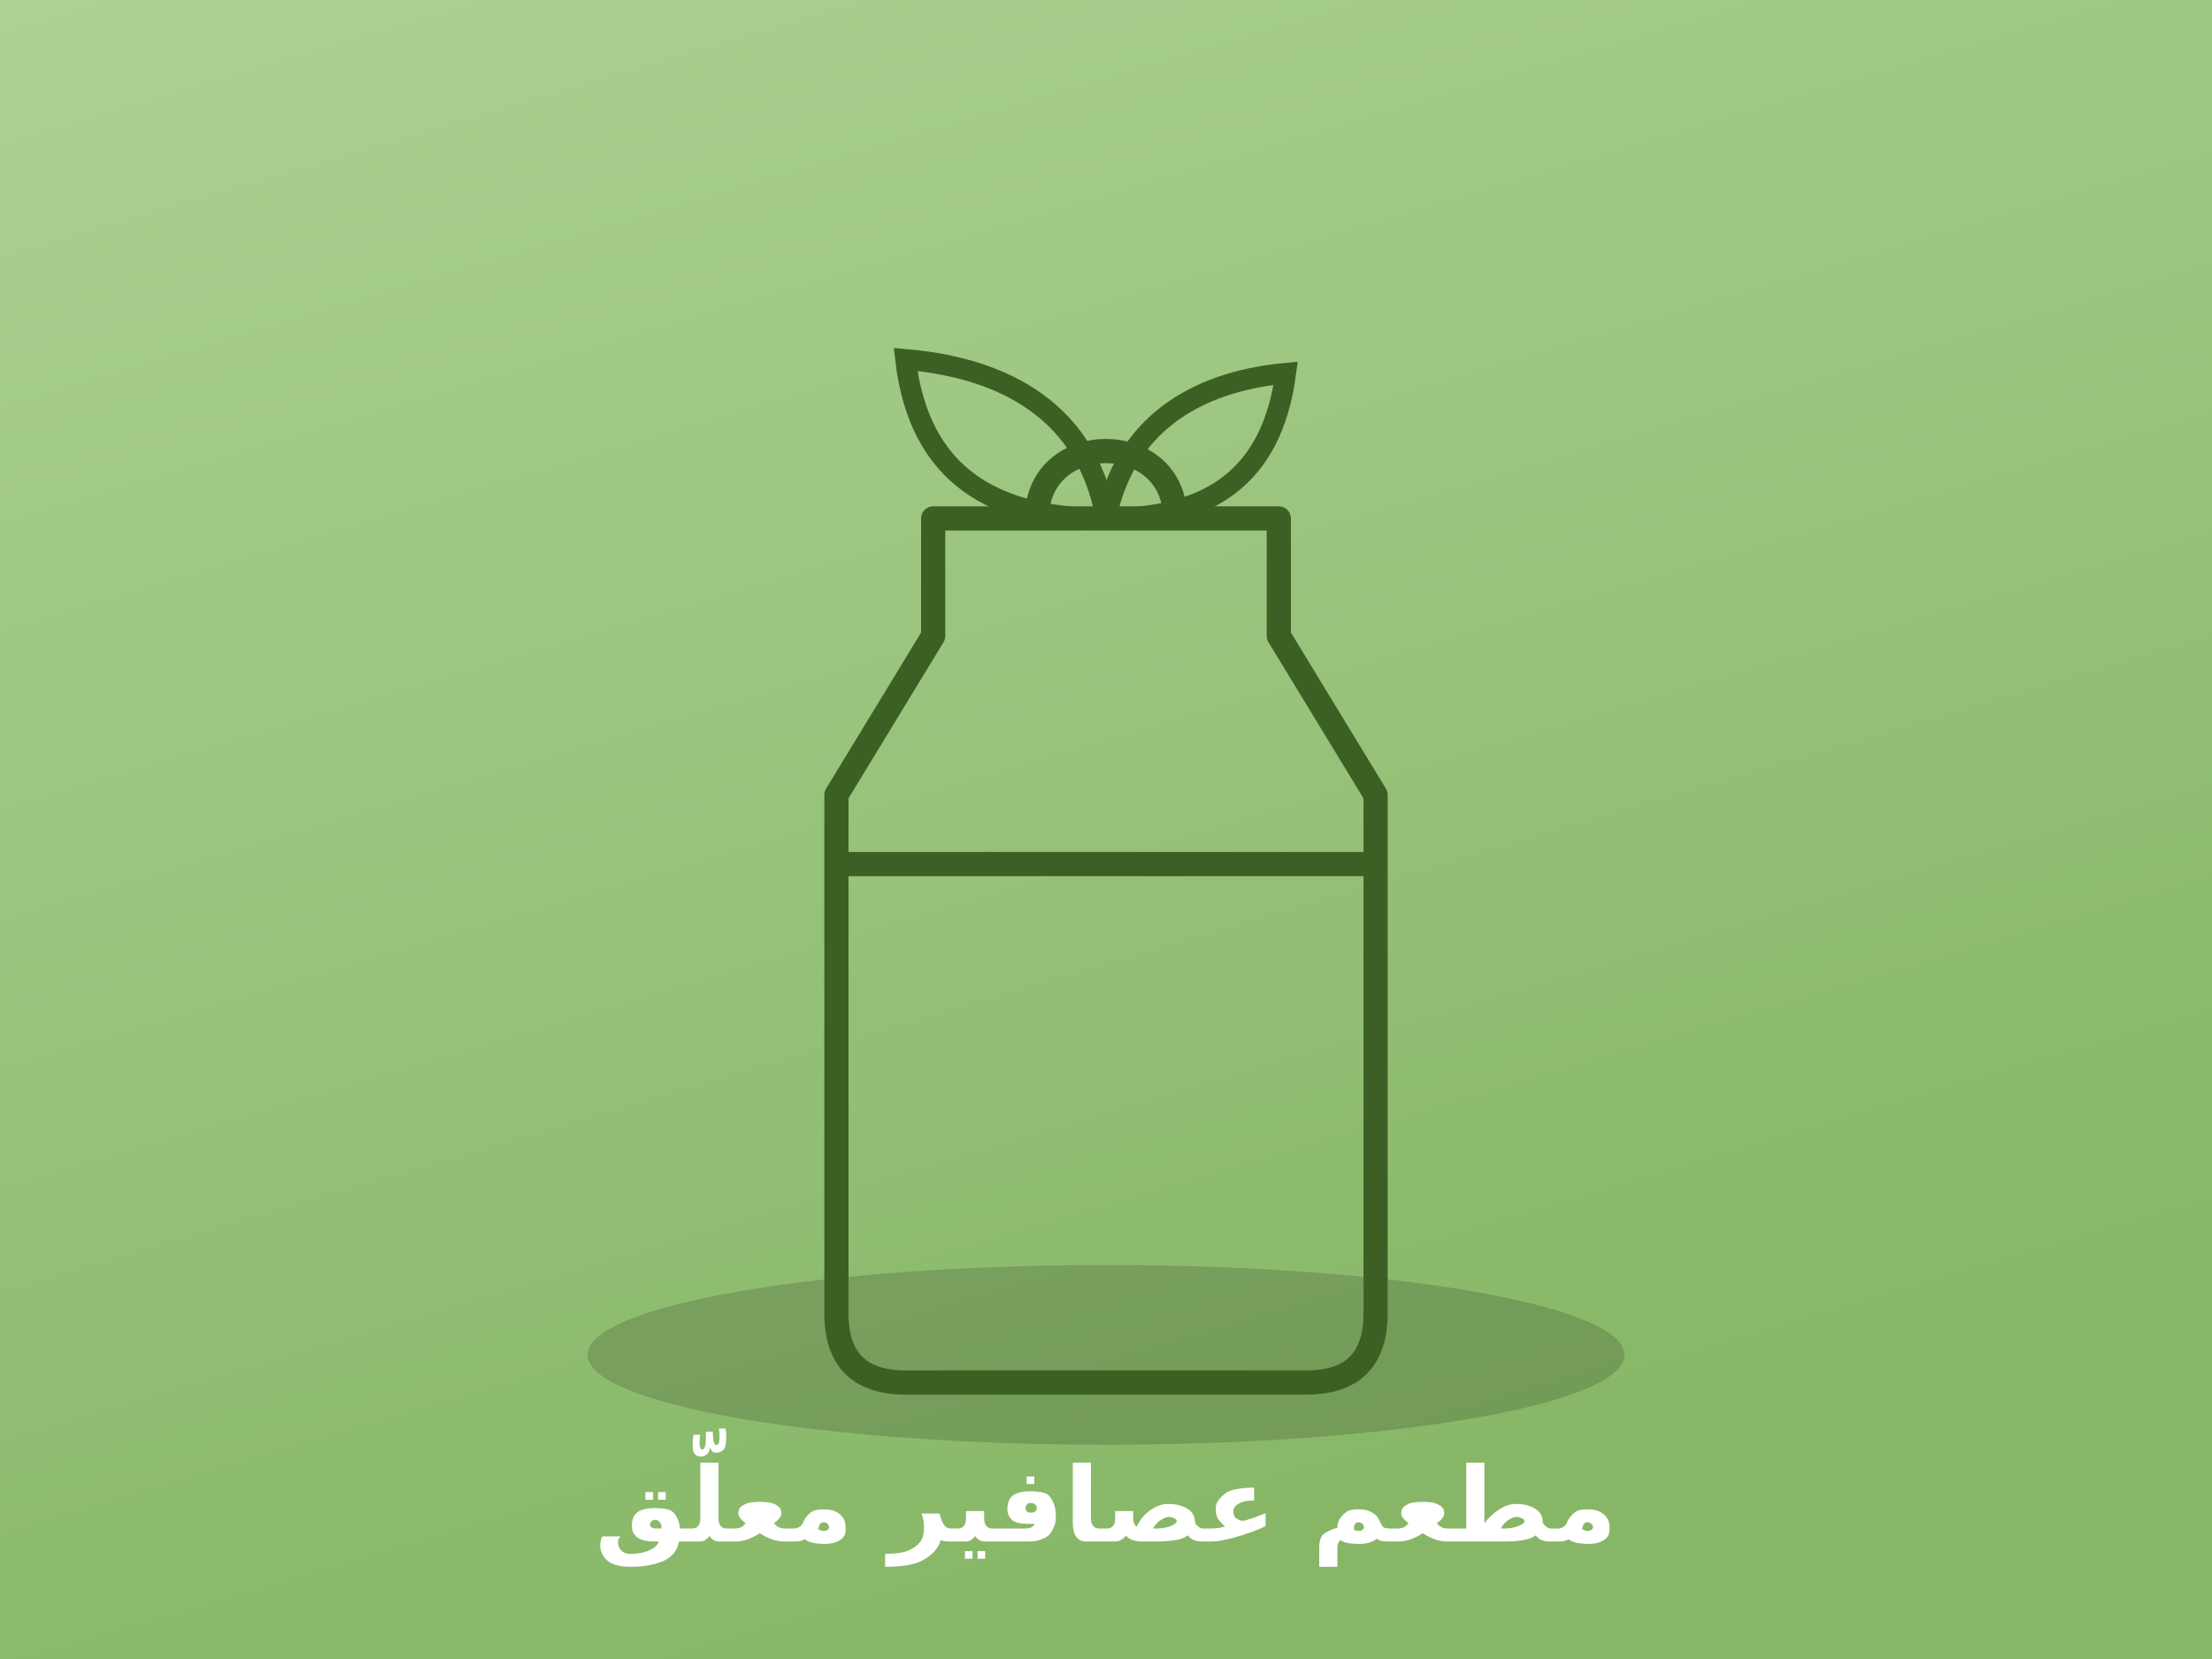
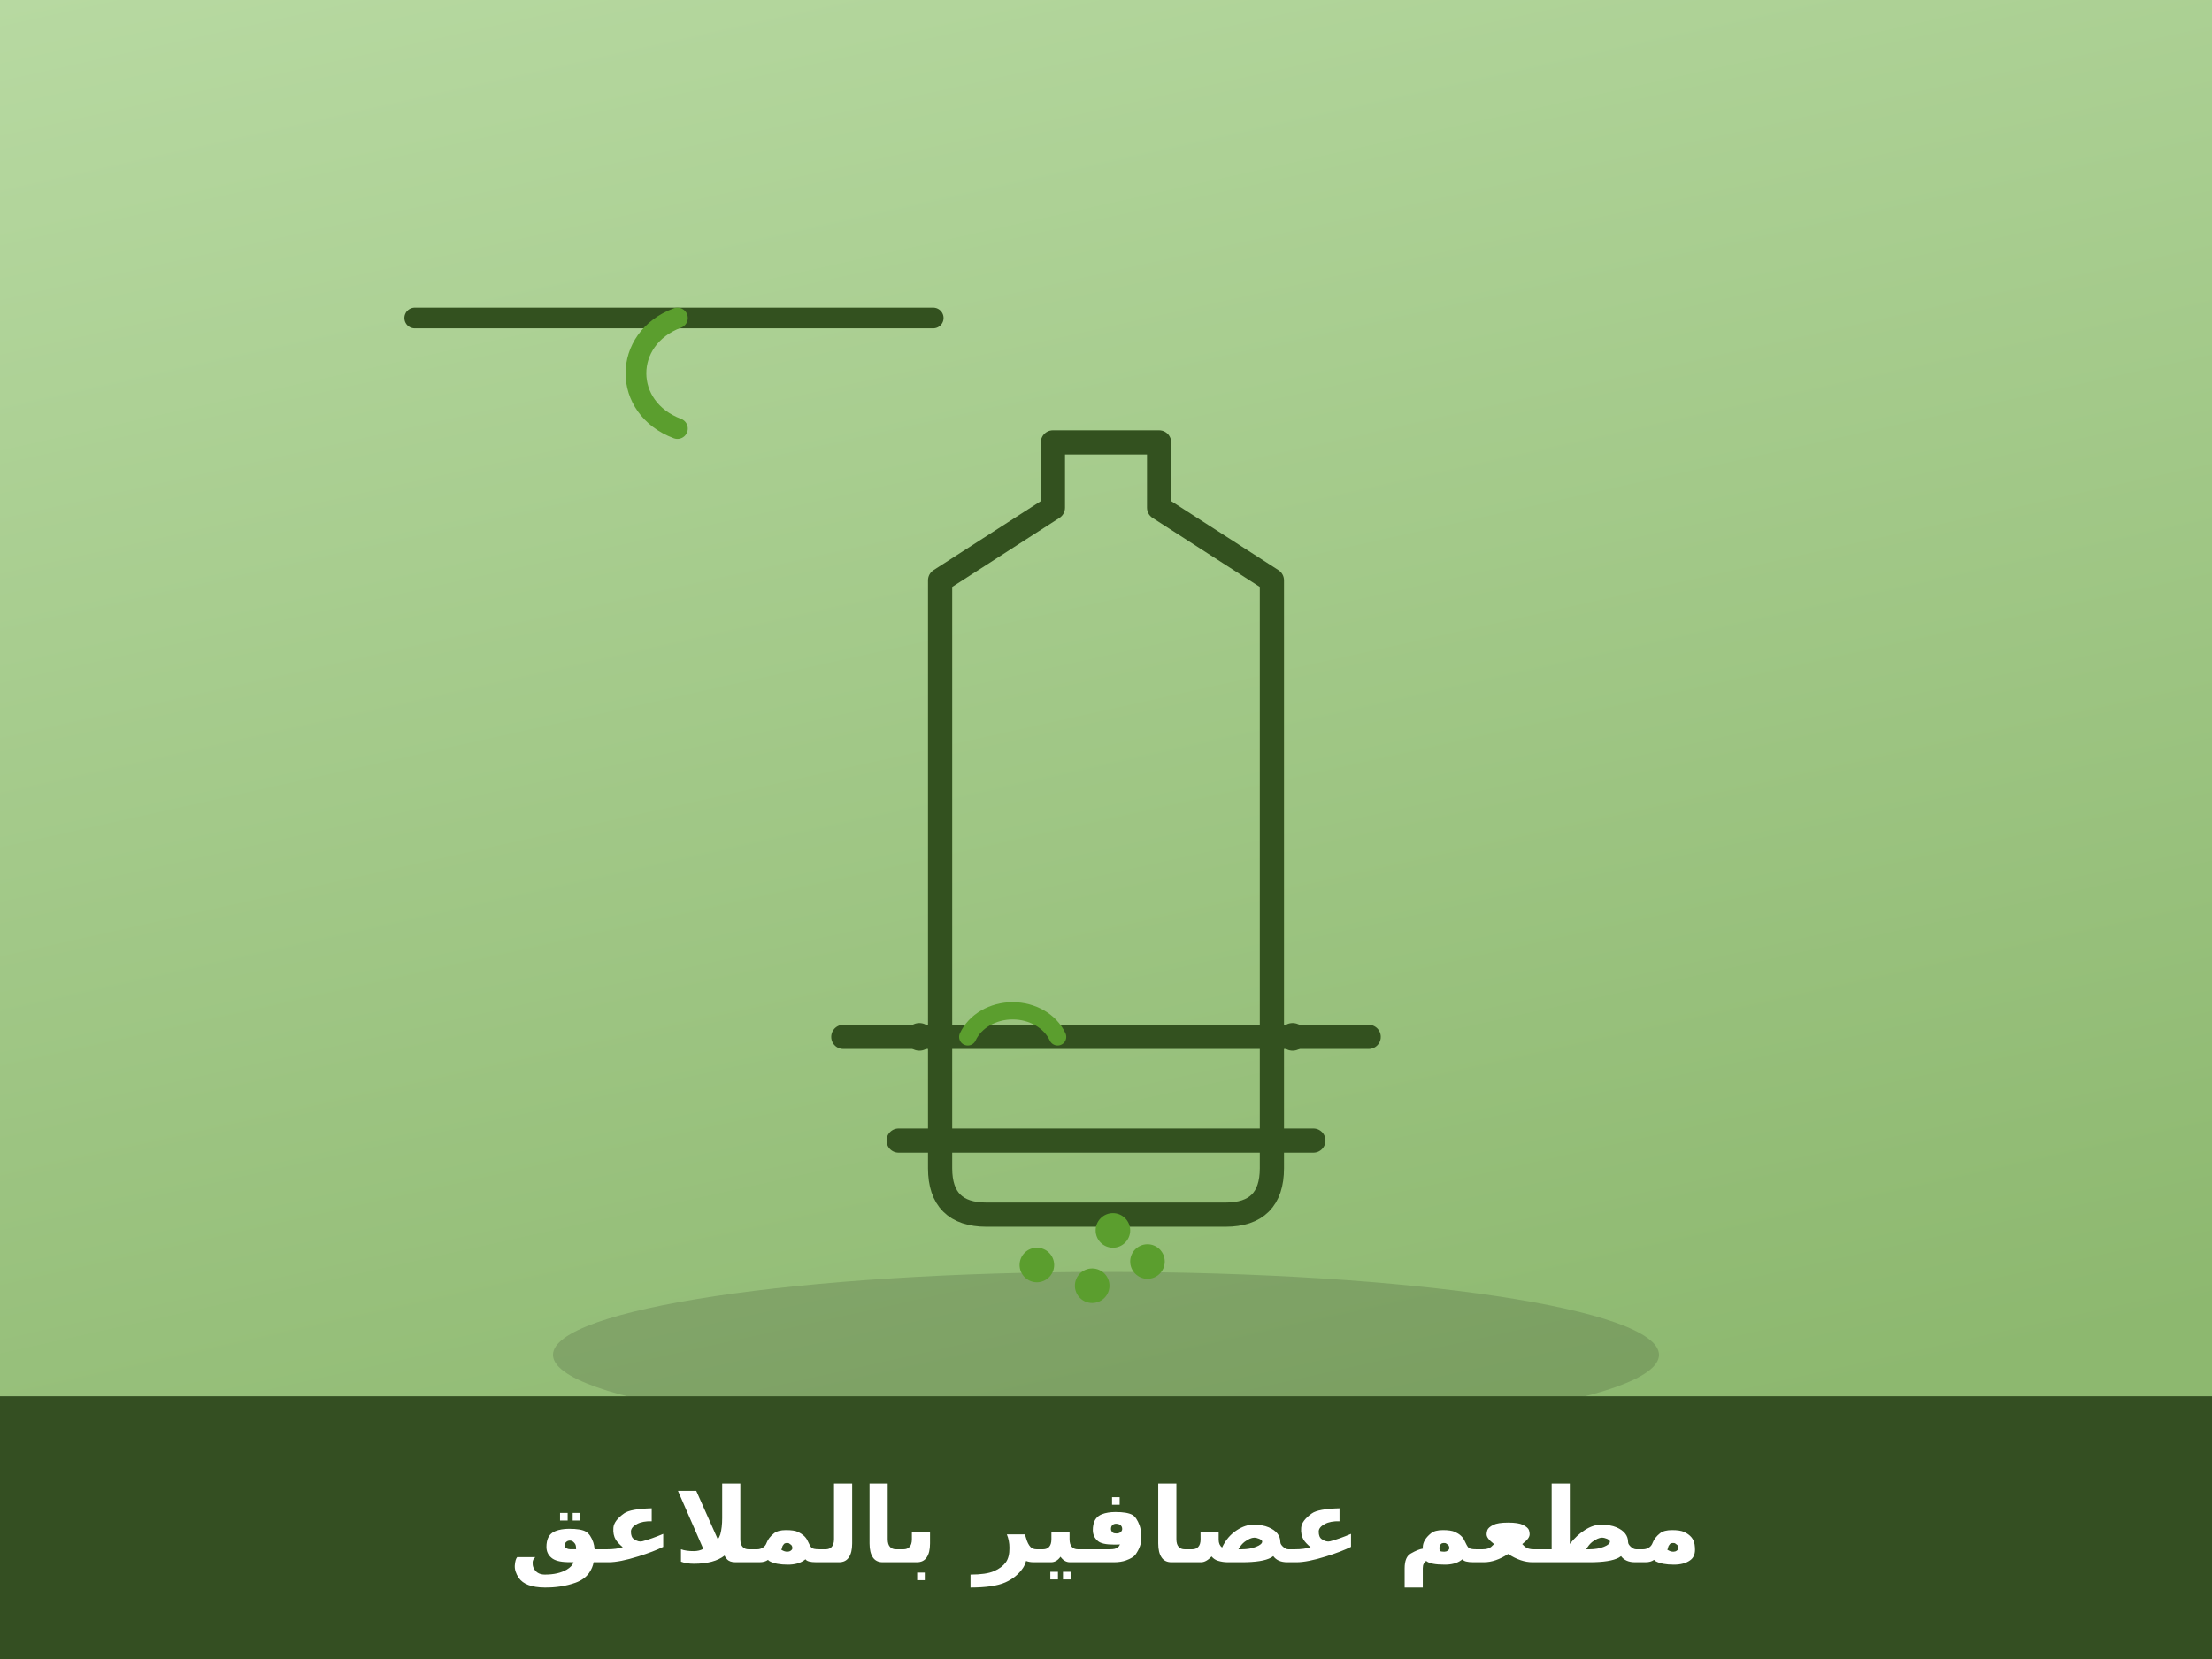
<svg xmlns="http://www.w3.org/2000/svg" width="640" height="480" viewBox="0 0 640 480">
  <defs>
-     <linearGradient id="g" x1="0" y1="0" x2="0.4" y2="1">
-       <stop offset="0" stop-color="hsl(96 40% 70%)" />
-       <stop offset="1" stop-color="hsl(96 36% 56%)" />
+     <linearGradient id="g" x1="0" y1="0" x2="0.3" y2="1">
+       <stop offset="0" stop-color="hsl(96 42% 74%)" />
+       <stop offset="1" stop-color="hsl(96 34% 58%)" />
    </linearGradient>
+     <pattern id="soil" width="12" height="12" patternUnits="userSpaceOnUse">
+       <circle cx="3" cy="3" r="1.5" fill="hsl(96 45% 22%)" />
+       <circle cx="9" cy="8" r="1.5" fill="hsl(96 45% 22%)" />
+     </pattern>
  </defs>
  <rect width="640" height="480" fill="url(#g)" />
-   <ellipse cx="320" cy="392" rx="150" ry="26" fill="rgba(0,0,0,0.16)" />
-   <g fill="none" stroke="hsl(96 45% 26%)" stroke-width="7" stroke-linejoin="round">
-     <path d="M270 150h100v34l28 46v150q0 20 -20 20H262q-20 0 -20 -20V230l28 -46z" />
-     <path d="M244 250h152" />
-     <path d="M300 150c0 -26 40 -26 40 0" />
+   <ellipse cx="320" cy="392" rx="160" ry="24" fill="rgba(0,0,0,0.14)" />
+   <g stroke-linecap="round">
+     <path d="M120 92h150" stroke="hsl(96 45% 22%)" stroke-width="6" />
+     <path d="M196 92c-16 6 -16 26 0 32" fill="none" stroke="hsl(96 55% 40%)" stroke-width="6" />
+     <path d="M304.64 128 h30.72 v18.9 L368 167.9 v170.1 q0 13.44 -13.44 13.44 h-69.12 q-13.44 0 -13.44 -13.44 v-170.1 L304.64 146.9 z" fill="none" stroke="hsl(96 45% 22%)" stroke-width="7" stroke-linejoin="round" />
+     <path d="M244 300h152M260 330h120" stroke="hsl(96 45% 22%)" stroke-width="7" stroke-linecap="round" />
+     <circle cx="266" cy="300" r="4" fill="hsl(96 45% 22%)" />
+     <circle cx="374" cy="300" r="4" fill="hsl(96 45% 22%)" />
+     <path d="M280 300a14 12 0 0 1 26 0" fill="none" stroke="hsl(96 55% 40%)" stroke-width="5" />
+     <g fill="hsl(96 55% 40%)">
+       <circle cx="300" cy="366" r="5" />
+       <circle cx="316" cy="372" r="5" />
+       <circle cx="332" cy="365" r="5" />
+       <circle cx="322" cy="356" r="5" />
+     </g>
  </g>
-   <g fill="none" stroke="hsl(96 45% 26%)" stroke-width="6" stroke-linecap="round">
-     <path d="M320 150c-6 -34 -34 -44 -58 -46c4 34 26 46 58 46z" />
-     <path d="M320 150c6 -30 30 -40 52 -42c-4 30 -22 42 -52 42z" />
-   </g>
-   <text x="320" y="446" fill="#fff" font-family="'Segoe UI',Tahoma,Arial,sans-serif" font-size="30" font-weight="700" text-anchor="middle" direction="rtl">مطعم عصافير معلّق</text>
+   <rect x="0" y="404" width="640" height="76" fill="hsl(96 40% 22%)" />
+   <text x="320" y="452" fill="#fff" font-family="'Segoe UI',Tahoma,Arial,sans-serif" font-size="30" font-weight="700" text-anchor="middle" direction="rtl">مطعم عصافير بالملاعق</text>
</svg>
